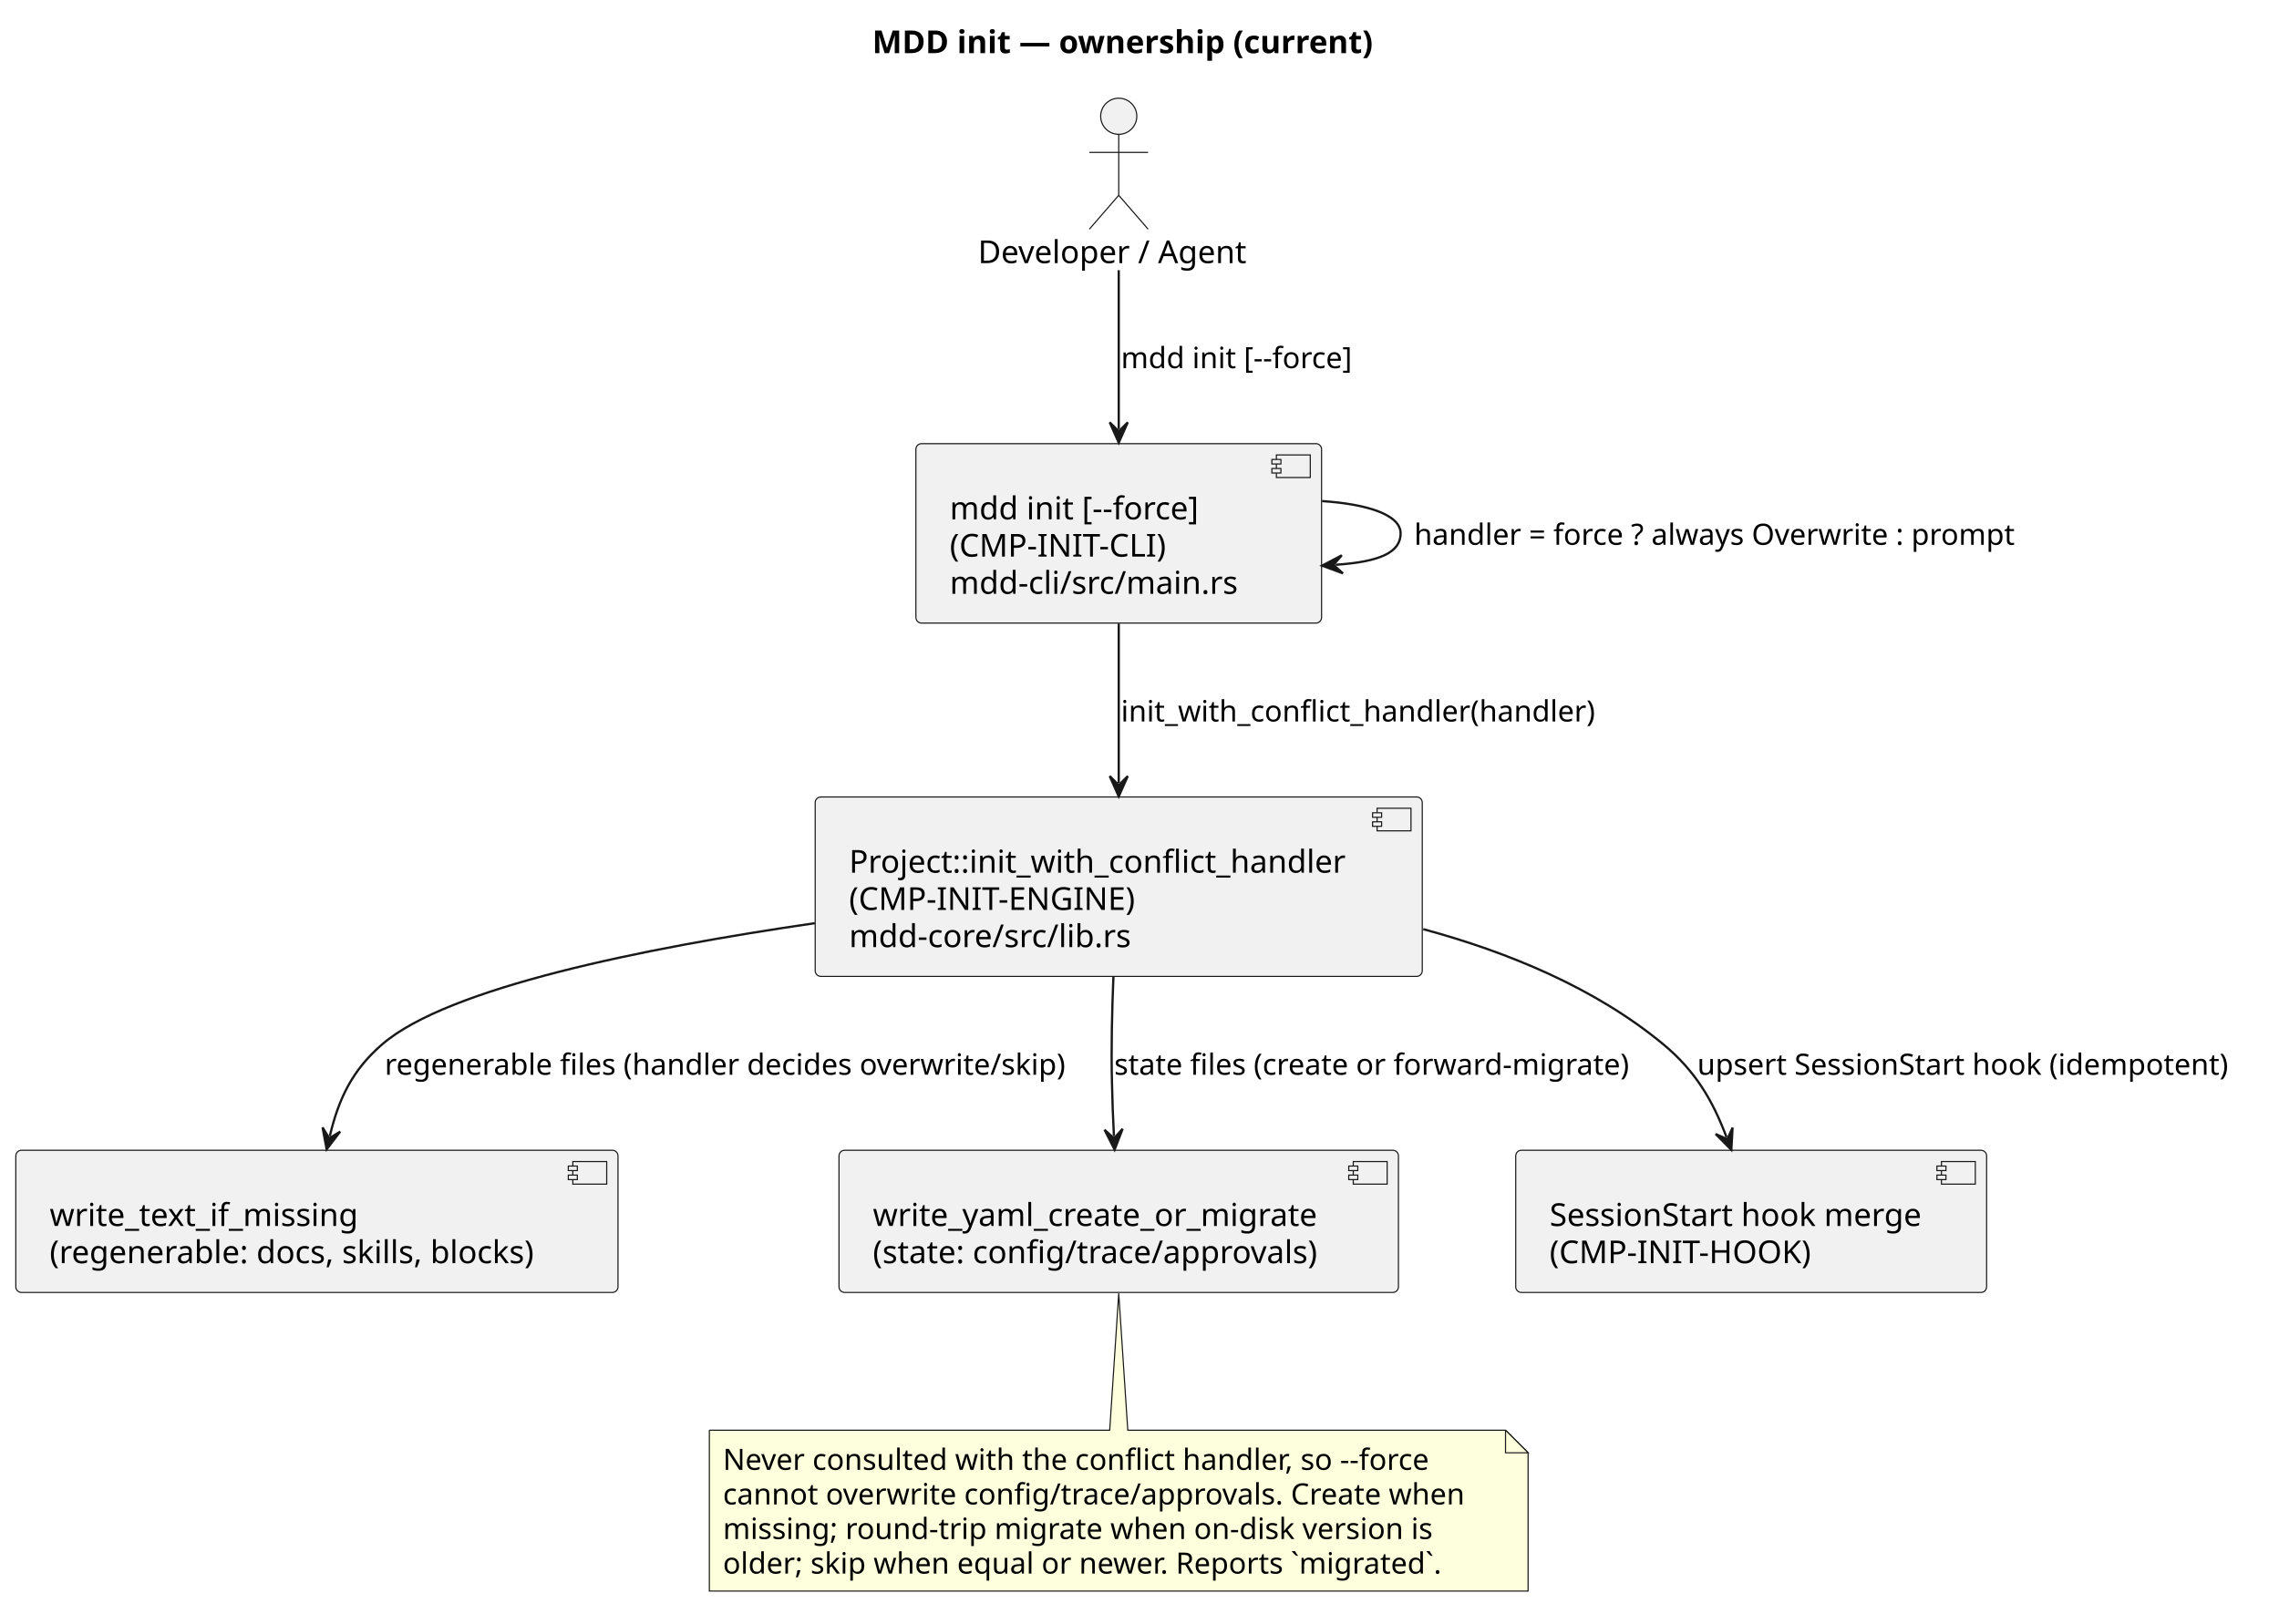
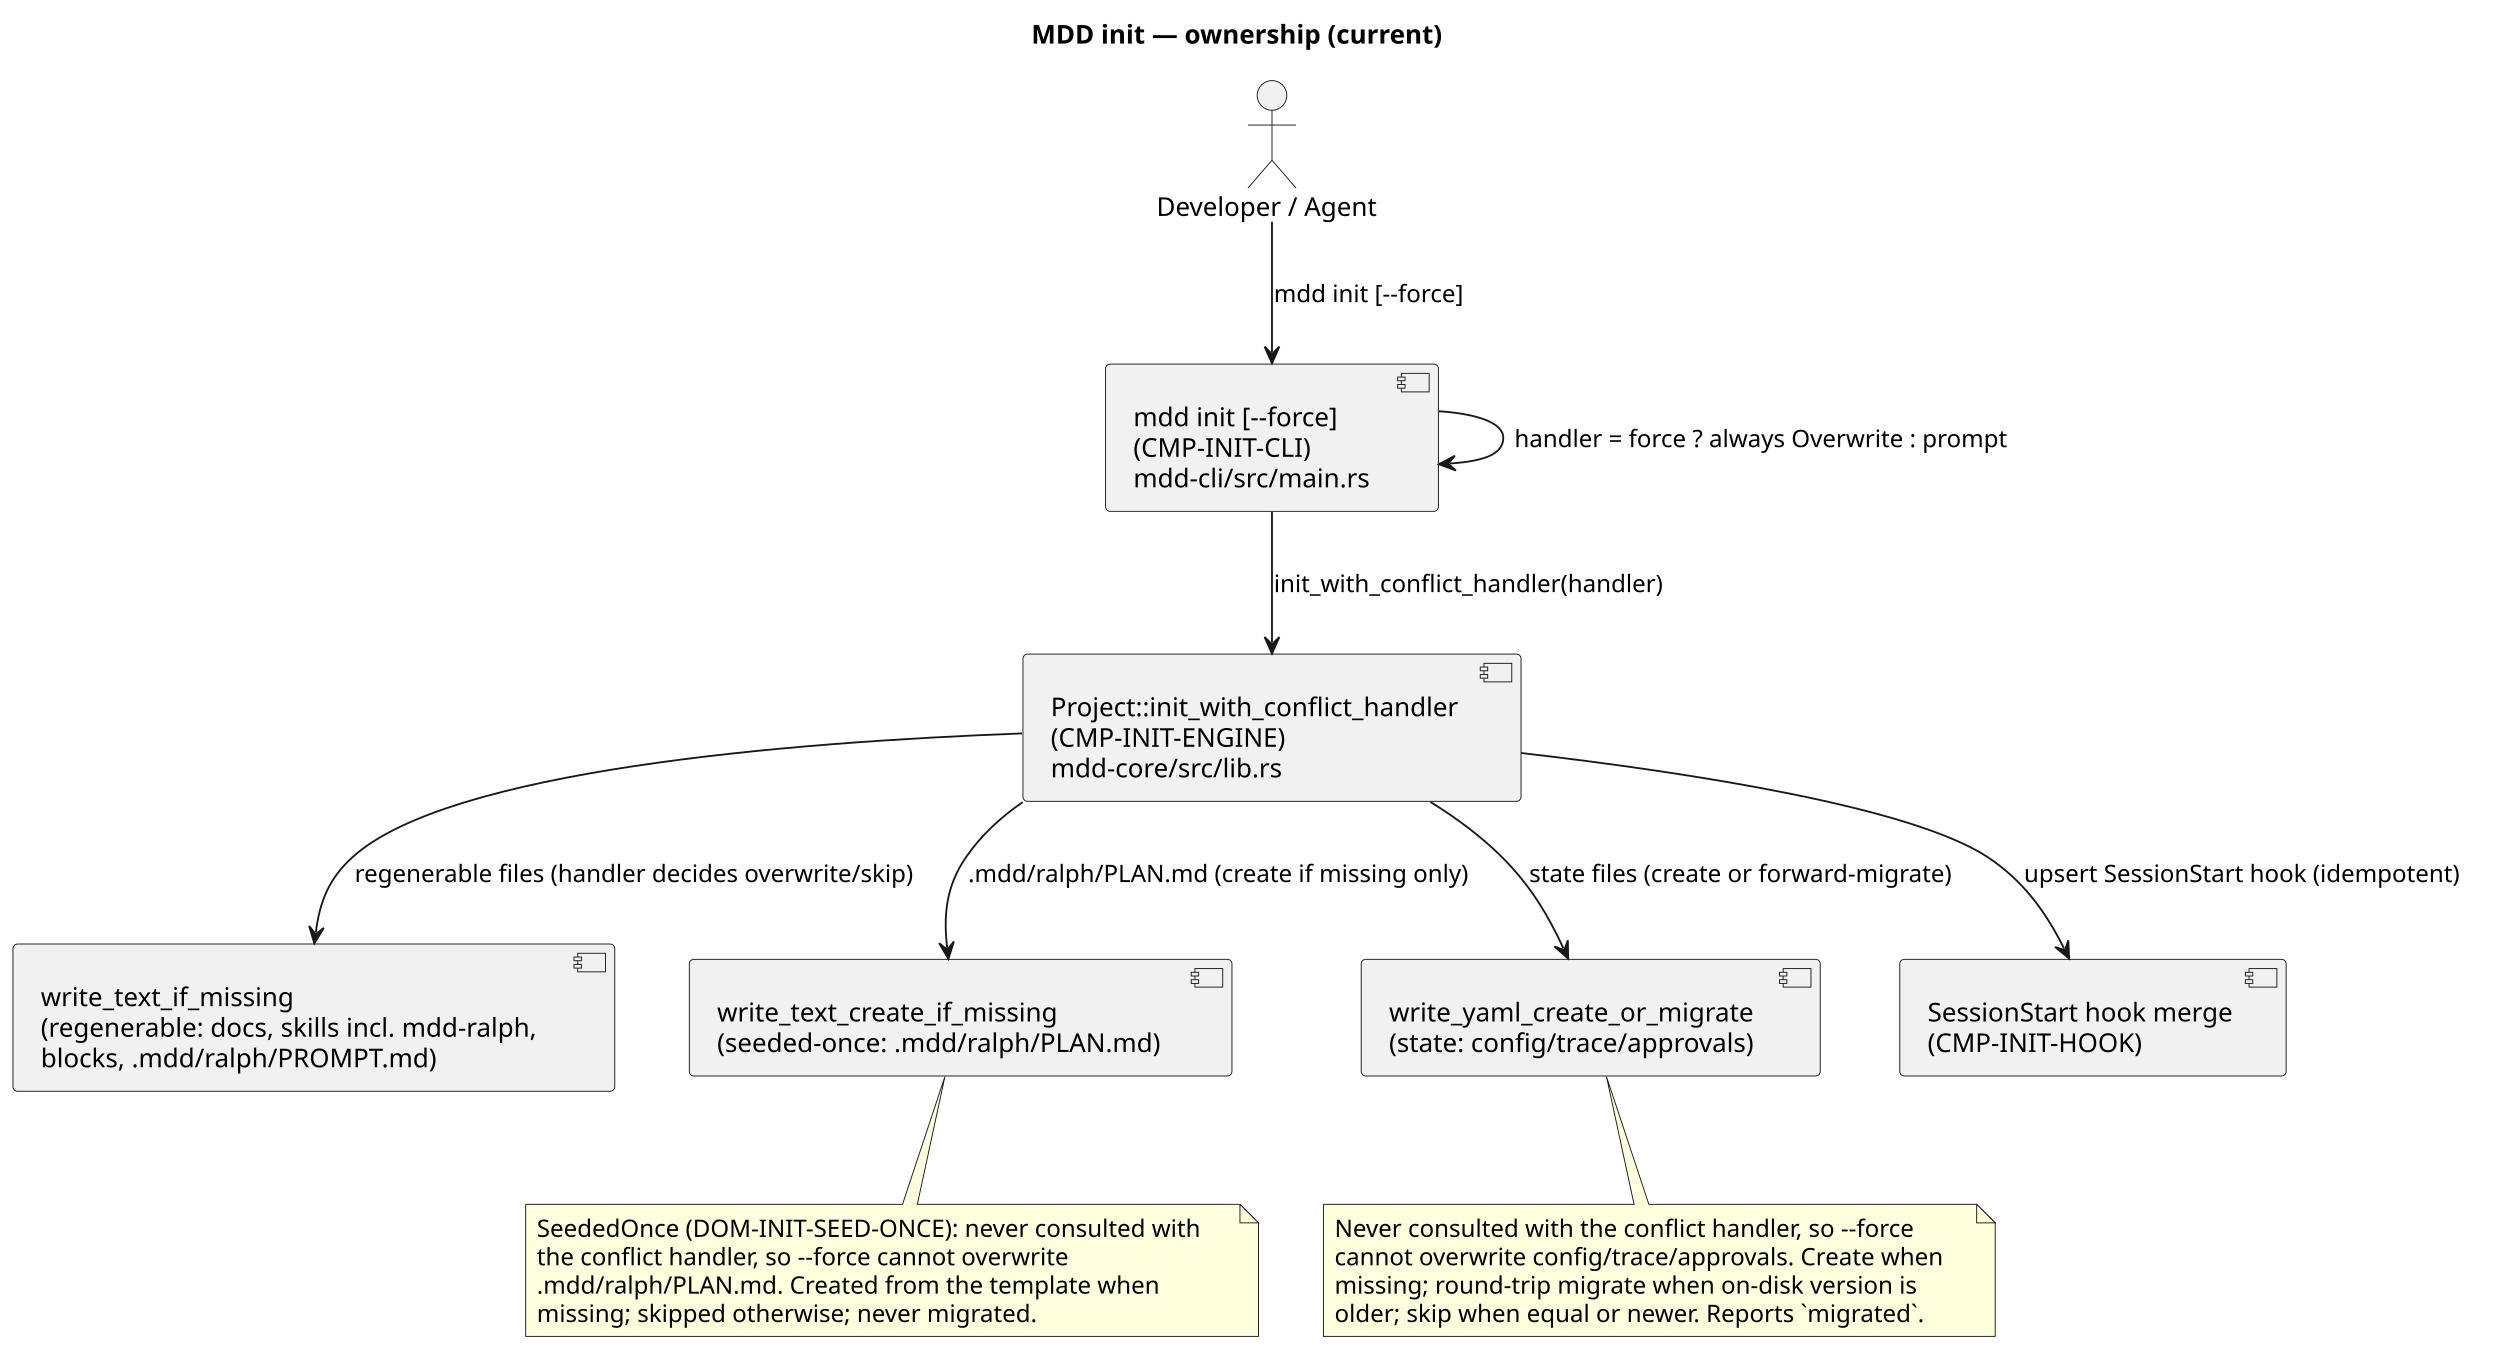
- <svg xmlns="http://www.w3.org/2000/svg" contentStyleType="text/css" data-diagram-type="DESCRIPTION" height="719px" preserveAspectRatio="none" style="width:1009px;height:719px;background:#FFFFFF;" version="1.1" viewBox="0 0 1009 719" width="1009px" zoomAndPan="magnify">
+ <svg xmlns="http://www.w3.org/2000/svg" contentStyleType="text/css" data-diagram-type="DESCRIPTION" height="736px" preserveAspectRatio="none" style="width:1349px;height:736px;background:#FFFFFF;" version="1.1" viewBox="0 0 1349 736" width="1349px" zoomAndPan="magnify">
  <defs />
  <g>
    <g class="title" data-source-line="7">
-       <text fill="#000000" font-family="sans-serif" font-size="14" font-weight="700" lengthAdjust="spacing" textLength="229.886" x="386.166" y="23.535">MDD init — ownership (current)</text>
+       <text fill="#000000" font-family="sans-serif" font-size="14" font-weight="700" lengthAdjust="spacing" textLength="229.886" x="556.516" y="23.535">MDD init — ownership (current)</text>
    </g>
    <g class="entity" data-qualified-name="Dev" data-source-line="9" id="ent0002">
-       <ellipse cx="495.306" cy="51.488" fill="#F1F1F1" rx="8" ry="8" style="stroke:#181818;stroke-width:0.5;" />
-       <path d="M495.306,59.488 L495.306,86.488 M482.306,67.488 L508.306,67.488 M495.306,86.488 L482.306,101.488 M495.306,86.488 L508.306,101.488" fill="none" style="stroke:#181818;stroke-width:0.5;" />
-       <text fill="#000000" font-family="sans-serif" font-size="14" lengthAdjust="spacing" textLength="124.633" x="432.99" y="116.523">Developer / Agent</text>
+       <ellipse cx="686.366" cy="51.488" fill="#F1F1F1" rx="8" ry="8" style="stroke:#181818;stroke-width:0.5;" />
+       <path d="M686.366,59.488 L686.366,86.488 M673.366,67.488 L699.366,67.488 M686.366,86.488 L673.366,101.488 M686.366,86.488 L699.366,101.488" fill="none" style="stroke:#181818;stroke-width:0.5;" />
+       <text fill="#000000" font-family="sans-serif" font-size="14" lengthAdjust="spacing" textLength="124.633" x="624.05" y="116.523">Developer / Agent</text>
    </g>
    <g class="entity" data-qualified-name="Cli" data-source-line="11" id="ent0003">
-       <rect fill="#F1F1F1" height="79.465" rx="2.5" ry="2.5" style="stroke:#181818;stroke-width:0.5;" width="179.61" x="405.5" y="196.478" />
-       <rect fill="#F1F1F1" height="10" style="stroke:#181818;stroke-width:0.5;" width="15" x="565.11" y="201.478" />
-       <rect fill="#F1F1F1" height="2" style="stroke:#181818;stroke-width:0.5;" width="4" x="563.11" y="203.478" />
-       <rect fill="#F1F1F1" height="2" style="stroke:#181818;stroke-width:0.5;" width="4" x="563.11" y="207.478" />
-       <text fill="#000000" font-family="sans-serif" font-size="14" lengthAdjust="spacing" textLength="121.324" x="420.5" y="230.013">mdd init [--force]</text>
-       <text fill="#000000" font-family="sans-serif" font-size="14" lengthAdjust="spacing" textLength="103.236" x="420.5" y="246.502">(CMP-INIT-CLI)</text>
-       <text fill="#000000" font-family="sans-serif" font-size="14" lengthAdjust="spacing" textLength="139.61" x="420.5" y="262.99">mdd-cli/src/main.rs</text>
+       <rect fill="#F1F1F1" height="79.465" rx="2.5" ry="2.5" style="stroke:#181818;stroke-width:0.5;" width="179.61" x="596.56" y="196.468" />
+       <rect fill="#F1F1F1" height="10" style="stroke:#181818;stroke-width:0.5;" width="15" x="756.17" y="201.468" />
+       <rect fill="#F1F1F1" height="2" style="stroke:#181818;stroke-width:0.5;" width="4" x="754.17" y="203.468" />
+       <rect fill="#F1F1F1" height="2" style="stroke:#181818;stroke-width:0.5;" width="4" x="754.17" y="207.468" />
+       <text fill="#000000" font-family="sans-serif" font-size="14" lengthAdjust="spacing" textLength="121.324" x="611.56" y="230.003">mdd init [--force]</text>
+       <text fill="#000000" font-family="sans-serif" font-size="14" lengthAdjust="spacing" textLength="103.236" x="611.56" y="246.492">(CMP-INIT-CLI)</text>
+       <text fill="#000000" font-family="sans-serif" font-size="14" lengthAdjust="spacing" textLength="139.61" x="611.56" y="262.98">mdd-cli/src/main.rs</text>
    </g>
    <g class="entity" data-qualified-name="Engine" data-source-line="12" id="ent0004">
-       <rect fill="#F1F1F1" height="79.465" rx="2.5" ry="2.5" style="stroke:#181818;stroke-width:0.5;" width="268.772" x="360.92" y="352.948" />
-       <rect fill="#F1F1F1" height="10" style="stroke:#181818;stroke-width:0.5;" width="15" x="609.692" y="357.948" />
-       <rect fill="#F1F1F1" height="2" style="stroke:#181818;stroke-width:0.5;" width="4" x="607.692" y="359.948" />
-       <rect fill="#F1F1F1" height="2" style="stroke:#181818;stroke-width:0.5;" width="4" x="607.692" y="363.948" />
-       <text fill="#000000" font-family="sans-serif" font-size="14" lengthAdjust="spacing" textLength="228.772" x="375.92" y="386.483">Project::init_with_conflict_handler</text>
-       <text fill="#000000" font-family="sans-serif" font-size="14" lengthAdjust="spacing" textLength="132.064" x="375.92" y="402.972">(CMP-INIT-ENGINE)</text>
-       <text fill="#000000" font-family="sans-serif" font-size="14" lengthAdjust="spacing" textLength="137.013" x="375.92" y="419.46">mdd-core/src/lib.rs</text>
+       <rect fill="#F1F1F1" height="79.465" rx="2.5" ry="2.5" style="stroke:#181818;stroke-width:0.5;" width="268.772" x="551.98" y="352.938" />
+       <rect fill="#F1F1F1" height="10" style="stroke:#181818;stroke-width:0.5;" width="15" x="800.751" y="357.938" />
+       <rect fill="#F1F1F1" height="2" style="stroke:#181818;stroke-width:0.5;" width="4" x="798.751" y="359.938" />
+       <rect fill="#F1F1F1" height="2" style="stroke:#181818;stroke-width:0.5;" width="4" x="798.751" y="363.938" />
+       <text fill="#000000" font-family="sans-serif" font-size="14" lengthAdjust="spacing" textLength="228.772" x="566.98" y="386.473">Project::init_with_conflict_handler</text>
+       <text fill="#000000" font-family="sans-serif" font-size="14" lengthAdjust="spacing" textLength="132.064" x="566.98" y="402.962">(CMP-INIT-ENGINE)</text>
+       <text fill="#000000" font-family="sans-serif" font-size="14" lengthAdjust="spacing" textLength="137.013" x="566.98" y="419.45">mdd-core/src/lib.rs</text>
    </g>
    <g class="entity" data-qualified-name="Text" data-source-line="13" id="ent0005">
-       <rect fill="#F1F1F1" height="62.977" rx="2.5" ry="2.5" style="stroke:#181818;stroke-width:0.5;" width="266.611" x="7" y="509.408" />
-       <rect fill="#F1F1F1" height="10" style="stroke:#181818;stroke-width:0.5;" width="15" x="253.611" y="514.408" />
-       <rect fill="#F1F1F1" height="2" style="stroke:#181818;stroke-width:0.5;" width="4" x="251.611" y="516.408" />
-       <rect fill="#F1F1F1" height="2" style="stroke:#181818;stroke-width:0.5;" width="4" x="251.611" y="520.408" />
-       <text fill="#000000" font-family="sans-serif" font-size="14" lengthAdjust="spacing" textLength="143.507" x="22" y="542.943">write_text_if_missing</text>
-       <text fill="#000000" font-family="sans-serif" font-size="14" lengthAdjust="spacing" textLength="226.611" x="22" y="559.432">(regenerable: docs, skills, blocks)</text>
+       <rect fill="#F1F1F1" height="79.465" rx="2.5" ry="2.5" style="stroke:#181818;stroke-width:0.5;" width="324.724" x="7" y="509.398" />
+       <rect fill="#F1F1F1" height="10" style="stroke:#181818;stroke-width:0.5;" width="15" x="311.724" y="514.398" />
+       <rect fill="#F1F1F1" height="2" style="stroke:#181818;stroke-width:0.5;" width="4" x="309.724" y="516.398" />
+       <rect fill="#F1F1F1" height="2" style="stroke:#181818;stroke-width:0.5;" width="4" x="309.724" y="520.398" />
+       <text fill="#000000" font-family="sans-serif" font-size="14" lengthAdjust="spacing" textLength="143.507" x="22" y="542.933">write_text_if_missing</text>
+       <text fill="#000000" font-family="sans-serif" font-size="14" lengthAdjust="spacing" textLength="284.724" x="22" y="559.422">(regenerable: docs, skills incl. mdd-ralph,</text>
+       <text fill="#000000" font-family="sans-serif" font-size="14" lengthAdjust="spacing" textLength="224.602" x="22" y="575.91">blocks, .mdd/ralph/PROMPT.md)</text>
    </g>
-     <g class="entity" data-qualified-name="Yaml" data-source-line="14" id="ent0006">
-       <rect fill="#F1F1F1" height="62.977" rx="2.5" ry="2.5" style="stroke:#181818;stroke-width:0.5;" width="247.683" x="371.46" y="509.408" />
-       <rect fill="#F1F1F1" height="10" style="stroke:#181818;stroke-width:0.5;" width="15" x="599.143" y="514.408" />
-       <rect fill="#F1F1F1" height="2" style="stroke:#181818;stroke-width:0.5;" width="4" x="597.143" y="516.408" />
-       <rect fill="#F1F1F1" height="2" style="stroke:#181818;stroke-width:0.5;" width="4" x="597.143" y="520.408" />
-       <text fill="#000000" font-family="sans-serif" font-size="14" lengthAdjust="spacing" textLength="201.899" x="386.46" y="542.943">write_yaml_create_or_migrate</text>
-       <text fill="#000000" font-family="sans-serif" font-size="14" lengthAdjust="spacing" textLength="207.683" x="386.46" y="559.432">(state: config/trace/approvals)</text>
+     <g class="entity" data-qualified-name="Seed" data-source-line="14" id="ent0006">
+       <rect fill="#F1F1F1" height="62.977" rx="2.5" ry="2.5" style="stroke:#181818;stroke-width:0.5;" width="292.813" x="371.96" y="517.648" />
+       <rect fill="#F1F1F1" height="10" style="stroke:#181818;stroke-width:0.5;" width="15" x="644.774" y="522.648" />
+       <rect fill="#F1F1F1" height="2" style="stroke:#181818;stroke-width:0.5;" width="4" x="642.774" y="524.648" />
+       <rect fill="#F1F1F1" height="2" style="stroke:#181818;stroke-width:0.5;" width="4" x="642.774" y="528.648" />
+       <text fill="#000000" font-family="sans-serif" font-size="14" lengthAdjust="spacing" textLength="191.974" x="386.96" y="551.183">write_text_create_if_missing</text>
+       <text fill="#000000" font-family="sans-serif" font-size="14" lengthAdjust="spacing" textLength="252.814" x="386.96" y="567.672">(seeded-once: .mdd/ralph/PLAN.md)</text>
    </g>
-     <g class="entity" data-qualified-name="Hook" data-source-line="15" id="ent0007">
-       <rect fill="#F1F1F1" height="62.977" rx="2.5" ry="2.5" style="stroke:#181818;stroke-width:0.5;" width="208.478" x="671.07" y="509.408" />
-       <rect fill="#F1F1F1" height="10" style="stroke:#181818;stroke-width:0.5;" width="15" x="859.548" y="514.408" />
-       <rect fill="#F1F1F1" height="2" style="stroke:#181818;stroke-width:0.5;" width="4" x="857.548" y="516.408" />
-       <rect fill="#F1F1F1" height="2" style="stroke:#181818;stroke-width:0.5;" width="4" x="857.548" y="520.408" />
-       <text fill="#000000" font-family="sans-serif" font-size="14" lengthAdjust="spacing" textLength="168.478" x="686.07" y="542.943">SessionStart hook merge</text>
-       <text fill="#000000" font-family="sans-serif" font-size="14" lengthAdjust="spacing" textLength="123.231" x="686.07" y="559.432">(CMP-INIT-HOOK)</text>
+     <g class="entity" data-qualified-name="Yaml" data-source-line="15" id="ent0007">
+       <rect fill="#F1F1F1" height="62.977" rx="2.5" ry="2.5" style="stroke:#181818;stroke-width:0.5;" width="247.683" x="734.52" y="517.648" />
+       <rect fill="#F1F1F1" height="10" style="stroke:#181818;stroke-width:0.5;" width="15" x="962.203" y="522.648" />
+       <rect fill="#F1F1F1" height="2" style="stroke:#181818;stroke-width:0.5;" width="4" x="960.203" y="524.648" />
+       <rect fill="#F1F1F1" height="2" style="stroke:#181818;stroke-width:0.5;" width="4" x="960.203" y="528.648" />
+       <text fill="#000000" font-family="sans-serif" font-size="14" lengthAdjust="spacing" textLength="201.899" x="749.52" y="551.183">write_yaml_create_or_migrate</text>
+       <text fill="#000000" font-family="sans-serif" font-size="14" lengthAdjust="spacing" textLength="207.683" x="749.52" y="567.672">(state: config/trace/approvals)</text>
    </g>
-     <g class="entity" data-qualified-name="GMN14" data-source-line="25" id="ent0015">
-       <path d="M314.06,633.388 L314.06,704.63 A0,0 0 0 0 314.06,704.63 L676.551,704.63 A0,0 0 0 0 676.551,704.63 L676.551,643.388 L666.551,633.388 L499.31,633.388 L495.31,572.748 L491.31,633.388 L314.06,633.388 A0,0 0 0 0 314.06,633.388" fill="#FEFFDD" style="stroke:#181818;stroke-width:0.5;" />
-       <path d="M666.551,633.388 L666.551,643.388 L676.551,643.388 L666.551,633.388" fill="#FEFFDD" style="stroke:#181818;stroke-width:0.5;" />
-       <text fill="#000000" font-family="sans-serif" font-size="13" lengthAdjust="spacing" textLength="333.36" x="320.06" y="650.957">Never consulted with the conflict handler, so --force</text>
-       <text fill="#000000" font-family="sans-serif" font-size="13" lengthAdjust="spacing" textLength="341.491" x="320.06" y="666.267">cannot overwrite config/trace/approvals. Create when</text>
-       <text fill="#000000" font-family="sans-serif" font-size="13" lengthAdjust="spacing" textLength="332.992" x="320.06" y="681.578">missing; round-trip migrate when on-disk version is</text>
-       <text fill="#000000" font-family="sans-serif" font-size="13" lengthAdjust="spacing" textLength="340" x="320.06" y="696.888">older; skip when equal or newer. Reports `migrated`.</text>
+     <g class="entity" data-qualified-name="Hook" data-source-line="16" id="ent0008">
+       <rect fill="#F1F1F1" height="62.977" rx="2.5" ry="2.5" style="stroke:#181818;stroke-width:0.5;" width="208.478" x="1025.12" y="517.648" />
+       <rect fill="#F1F1F1" height="10" style="stroke:#181818;stroke-width:0.5;" width="15" x="1213.599" y="522.648" />
+       <rect fill="#F1F1F1" height="2" style="stroke:#181818;stroke-width:0.5;" width="4" x="1211.599" y="524.648" />
+       <rect fill="#F1F1F1" height="2" style="stroke:#181818;stroke-width:0.5;" width="4" x="1211.599" y="528.648" />
+       <text fill="#000000" font-family="sans-serif" font-size="14" lengthAdjust="spacing" textLength="168.478" x="1040.12" y="551.183">SessionStart hook merge</text>
+       <text fill="#000000" font-family="sans-serif" font-size="14" lengthAdjust="spacing" textLength="123.231" x="1040.12" y="567.672">(CMP-INIT-HOOK)</text>
    </g>
-     <g class="link" data-entity-1="ent0002" data-entity-2="ent0003" data-link-type="dependency" data-source-line="17" id="lnk8">
-       <path d="M495.31,119.658 C495.31,142.828 495.31,166.548 495.31,190.038" fill="none" id="Dev-to-Cli" style="stroke:#181818;stroke-width:1;" />
-       <polygon fill="#181818" points="495.31,196.038,499.31,187.038,495.31,191.038,491.31,187.038,495.31,196.038" style="stroke:#181818;stroke-width:1;" />
-       <text fill="#000000" font-family="sans-serif" font-size="13" lengthAdjust="spacing" textLength="112.658" x="496.31" y="163.047">mdd init [--force]</text>
+     <g class="entity" data-qualified-name="GMN16" data-source-line="27" id="ent0017">
+       <path d="M283.65,649.868 L283.65,721.111 A0,0 0 0 0 283.65,721.111 L679.079,721.111 A0,0 0 0 0 679.079,721.111 L679.079,659.868 L669.079,649.868 L494.99,649.868 L509.87,580.958 L486.99,649.868 L283.65,649.868 A0,0 0 0 0 283.65,649.868" fill="#FEFFDD" style="stroke:#181818;stroke-width:0.5;" />
+       <path d="M669.079,649.868 L669.079,659.868 L679.079,659.868 L669.079,649.868" fill="#FEFFDD" style="stroke:#181818;stroke-width:0.5;" />
+       <text fill="#000000" font-family="sans-serif" font-size="13" lengthAdjust="spacing" textLength="374.429" x="289.65" y="667.437">SeededOnce (DOM-INIT-SEED-ONCE): never consulted with</text>
+       <text fill="#000000" font-family="sans-serif" font-size="13" lengthAdjust="spacing" textLength="306.249" x="289.65" y="682.747">the conflict handler, so --force cannot overwrite</text>
+       <text fill="#000000" font-family="sans-serif" font-size="13" lengthAdjust="spacing" textLength="348.835" x="289.65" y="698.058">.mdd/ralph/PLAN.md. Created from the template when</text>
+       <text fill="#000000" font-family="sans-serif" font-size="13" lengthAdjust="spacing" textLength="280.154" x="289.65" y="713.368">missing; skipped otherwise; never migrated.</text>
    </g>
-     <g class="link" data-entity-1="ent0003" data-entity-2="ent0004" data-link-type="dependency" data-source-line="18" id="lnk9">
-       <path d="M495.31,276.188 C495.31,299.608 495.31,323.298 495.31,346.708" fill="none" id="Cli-to-Engine" style="stroke:#181818;stroke-width:1;" />
-       <polygon fill="#181818" points="495.31,352.708,499.31,343.708,495.31,347.708,491.31,343.708,495.31,352.708" style="stroke:#181818;stroke-width:1;" />
-       <text fill="#000000" font-family="sans-serif" font-size="13" lengthAdjust="spacing" textLength="217.268" x="496.31" y="319.517">init_with_conflict_handler(handler)</text>
+     <g class="entity" data-qualified-name="GMN19" data-source-line="34" id="ent0020">
+       <path d="M714.12,649.868 L714.12,721.111 A0,0 0 0 0 714.12,721.111 L1076.611,721.111 A0,0 0 0 0 1076.611,721.111 L1076.611,659.868 L1066.611,649.868 L889.74,649.868 L866.85,580.958 L881.74,649.868 L714.12,649.868 A0,0 0 0 0 714.12,649.868" fill="#FEFFDD" style="stroke:#181818;stroke-width:0.5;" />
+       <path d="M1066.611,649.868 L1066.611,659.868 L1076.611,659.868 L1066.611,649.868" fill="#FEFFDD" style="stroke:#181818;stroke-width:0.5;" />
+       <text fill="#000000" font-family="sans-serif" font-size="13" lengthAdjust="spacing" textLength="333.36" x="720.12" y="667.437">Never consulted with the conflict handler, so --force</text>
+       <text fill="#000000" font-family="sans-serif" font-size="13" lengthAdjust="spacing" textLength="341.491" x="720.12" y="682.747">cannot overwrite config/trace/approvals. Create when</text>
+       <text fill="#000000" font-family="sans-serif" font-size="13" lengthAdjust="spacing" textLength="332.992" x="720.12" y="698.058">missing; round-trip migrate when on-disk version is</text>
+       <text fill="#000000" font-family="sans-serif" font-size="13" lengthAdjust="spacing" textLength="340" x="720.12" y="713.368">older; skip when equal or newer. Reports `migrated`.</text>
    </g>
-     <g class="link" data-entity-1="ent0003" data-entity-2="ent0003" data-link-type="dependency" data-source-line="19" id="lnk10">
-       <path d="M585.34,221.918 C605.44,223.238 620.11,227.998 620.11,236.208 C620.11,244.428 611.427,248.795 591.327,250.115" fill="none" id="Cli-to-Cli" style="stroke:#181818;stroke-width:1;" />
-       <polygon fill="#181818" points="585.34,250.508,594.583,253.91,590.329,250.181,594.058,245.927,585.34,250.508" style="stroke:#181818;stroke-width:1;" />
-       <text fill="#000000" font-family="sans-serif" font-size="13" lengthAdjust="spacing" textLength="277.335" x="626.11" y="241.277">handler = force ? always Overwrite : prompt</text>
+     <g class="link" data-entity-1="ent0002" data-entity-2="ent0003" data-link-type="dependency" data-source-line="18" id="lnk9">
+       <path d="M686.36,119.648 C686.36,142.828 686.36,166.538 686.36,190.038" fill="none" id="Dev-to-Cli" style="stroke:#181818;stroke-width:1;" />
+       <polygon fill="#181818" points="686.36,196.038,690.36,187.038,686.36,191.038,682.36,187.038,686.36,196.038" style="stroke:#181818;stroke-width:1;" />
+       <text fill="#000000" font-family="sans-serif" font-size="13" lengthAdjust="spacing" textLength="112.658" x="687.36" y="163.037">mdd init [--force]</text>
    </g>
-     <g class="link" data-entity-1="ent0004" data-entity-2="ent0005" data-link-type="dependency" data-source-line="20" id="lnk11">
-       <path d="M360.75,408.848 C284.34,419.958 198.31,437.468 169.31,462.408 C155.69,474.118 149.85,487.032 146.01,503.152" fill="none" id="Engine-to-Text" style="stroke:#181818;stroke-width:1;" />
-       <polygon fill="#181818" points="144.62,508.988,150.597,501.16,145.779,504.124,142.814,499.306,144.62,508.988" style="stroke:#181818;stroke-width:1;" />
-       <text fill="#000000" font-family="sans-serif" font-size="13" lengthAdjust="spacing" textLength="313.143" x="170.31" y="475.977">regenerable files (handler decides overwrite/skip)</text>
+     <g class="link" data-entity-1="ent0003" data-entity-2="ent0004" data-link-type="dependency" data-source-line="19" id="lnk10">
+       <path d="M686.36,276.178 C686.36,299.598 686.36,323.288 686.36,346.708" fill="none" id="Cli-to-Engine" style="stroke:#181818;stroke-width:1;" />
+       <polygon fill="#181818" points="686.36,352.708,690.36,343.708,686.36,347.708,682.36,343.708,686.36,352.708" style="stroke:#181818;stroke-width:1;" />
+       <text fill="#000000" font-family="sans-serif" font-size="13" lengthAdjust="spacing" textLength="217.268" x="687.36" y="319.507">init_with_conflict_handler(handler)</text>
    </g>
-     <g class="link" data-entity-1="ent0004" data-entity-2="ent0006" data-link-type="dependency" data-source-line="21" id="lnk12">
-       <path d="M492.96,432.508 C492.34,447.198 491.93,464.078 492.31,479.408 C492.55,489.078 492.698,493.616 493.178,503.146" fill="none" id="Engine-to-Yaml" style="stroke:#181818;stroke-width:1;" />
-       <polygon fill="#181818" points="493.48,509.138,497.022,499.949,493.228,504.145,489.032,500.351,493.48,509.138" style="stroke:#181818;stroke-width:1;" />
-       <text fill="#000000" font-family="sans-serif" font-size="13" lengthAdjust="spacing" textLength="238.564" x="493.31" y="475.977">state files (create or forward-migrate)</text>
+     <g class="link" data-entity-1="ent0003" data-entity-2="ent0003" data-link-type="dependency" data-source-line="20" id="lnk11">
+       <path d="M776.39,221.908 C796.5,223.228 811.17,227.988 811.17,236.208 C811.17,244.418 802.487,248.785 782.377,250.105" fill="none" id="Cli-to-Cli" style="stroke:#181818;stroke-width:1;" />
+       <polygon fill="#181818" points="776.39,250.498,785.633,253.9,781.379,250.171,785.109,245.917,776.39,250.498" style="stroke:#181818;stroke-width:1;" />
+       <text fill="#000000" font-family="sans-serif" font-size="13" lengthAdjust="spacing" textLength="277.335" x="817.17" y="241.277">handler = force ? always Overwrite : prompt</text>
    </g>
-     <g class="link" data-entity-1="ent0004" data-entity-2="ent0007" data-link-type="dependency" data-source-line="22" id="lnk13">
-       <path d="M630.14,411.498 C667.61,421.628 706.22,437.518 736.31,462.408 C750.81,474.408 758.328,487.556 764.398,503.606" fill="none" id="Engine-to-Hook" style="stroke:#181818;stroke-width:1;" />
-       <polygon fill="#181818" points="766.52,509.218,767.078,499.385,764.751,504.542,759.595,502.215,766.52,509.218" style="stroke:#181818;stroke-width:1;" />
-       <text fill="#000000" font-family="sans-serif" font-size="13" lengthAdjust="spacing" textLength="241.789" x="751.43" y="475.977">upsert SessionStart hook (idempotent)</text>
+     <g class="link" data-entity-1="ent0004" data-entity-2="ent0005" data-link-type="dependency" data-source-line="21" id="lnk12">
+       <path d="M551.51,395.748 C423.12,400.588 242.03,415.768 190.36,462.398 C177.39,474.108 172.595,486.44 170.395,503.12" fill="none" id="Engine-to-Text" style="stroke:#181818;stroke-width:1;" />
+       <polygon fill="#181818" points="169.61,509.068,174.752,500.669,170.264,504.111,166.821,499.623,169.61,509.068" style="stroke:#181818;stroke-width:1;" />
+       <text fill="#000000" font-family="sans-serif" font-size="13" lengthAdjust="spacing" textLength="313.143" x="191.36" y="475.967">regenerable files (handler decides overwrite/skip)</text>
+     </g>
+     <g class="link" data-entity-1="ent0004" data-entity-2="ent0006" data-link-type="dependency" data-source-line="22" id="lnk13">
+       <path d="M551.83,432.848 C540.02,440.928 529.49,450.668 521.36,462.398 C510.43,478.198 509.065,493.887 511.085,511.467" fill="none" id="Engine-to-Seed" style="stroke:#181818;stroke-width:1;" />
+       <polygon fill="#181818" points="511.77,517.428,514.716,508.031,511.199,512.461,506.769,508.944,511.77,517.428" style="stroke:#181818;stroke-width:1;" />
+       <text fill="#000000" font-family="sans-serif" font-size="13" lengthAdjust="spacing" textLength="283.512" x="522.36" y="475.967">.mdd/ralph/PLAN.md (create if missing only)</text>
+     </g>
+     <g class="link" data-entity-1="ent0004" data-entity-2="ent0007" data-link-type="dependency" data-source-line="23" id="lnk14">
+       <path d="M771.83,432.708 C785.66,441.278 799.11,451.198 810.36,462.398 C825.95,477.928 835.508,494.129 843.648,511.789" fill="none" id="Engine-to-Yaml" style="stroke:#181818;stroke-width:1;" />
+       <polygon fill="#181818" points="846.16,517.238,846.025,507.39,844.067,512.697,838.76,510.739,846.16,517.238" style="stroke:#181818;stroke-width:1;" />
+       <text fill="#000000" font-family="sans-serif" font-size="13" lengthAdjust="spacing" textLength="238.564" x="825.14" y="475.967">state files (create or forward-migrate)</text>
+     </g>
+     <g class="link" data-entity-1="ent0004" data-entity-2="ent0008" data-link-type="dependency" data-source-line="24" id="lnk15">
+       <path d="M820.81,406.318 C915.17,417.278 1031.51,435.628 1072.36,462.398 C1092.39,475.528 1104.38,493.045 1113.82,511.865" fill="none" id="Engine-to-Hook" style="stroke:#181818;stroke-width:1;" />
+       <polygon fill="#181818" points="1116.51,517.228,1116.05,507.39,1114.268,512.759,1108.899,510.977,1116.51,517.228" style="stroke:#181818;stroke-width:1;" />
+       <text fill="#000000" font-family="sans-serif" font-size="13" lengthAdjust="spacing" textLength="241.789" x="1092.13" y="475.967">upsert SessionStart hook (idempotent)</text>
    </g>
  </g>
</svg>
